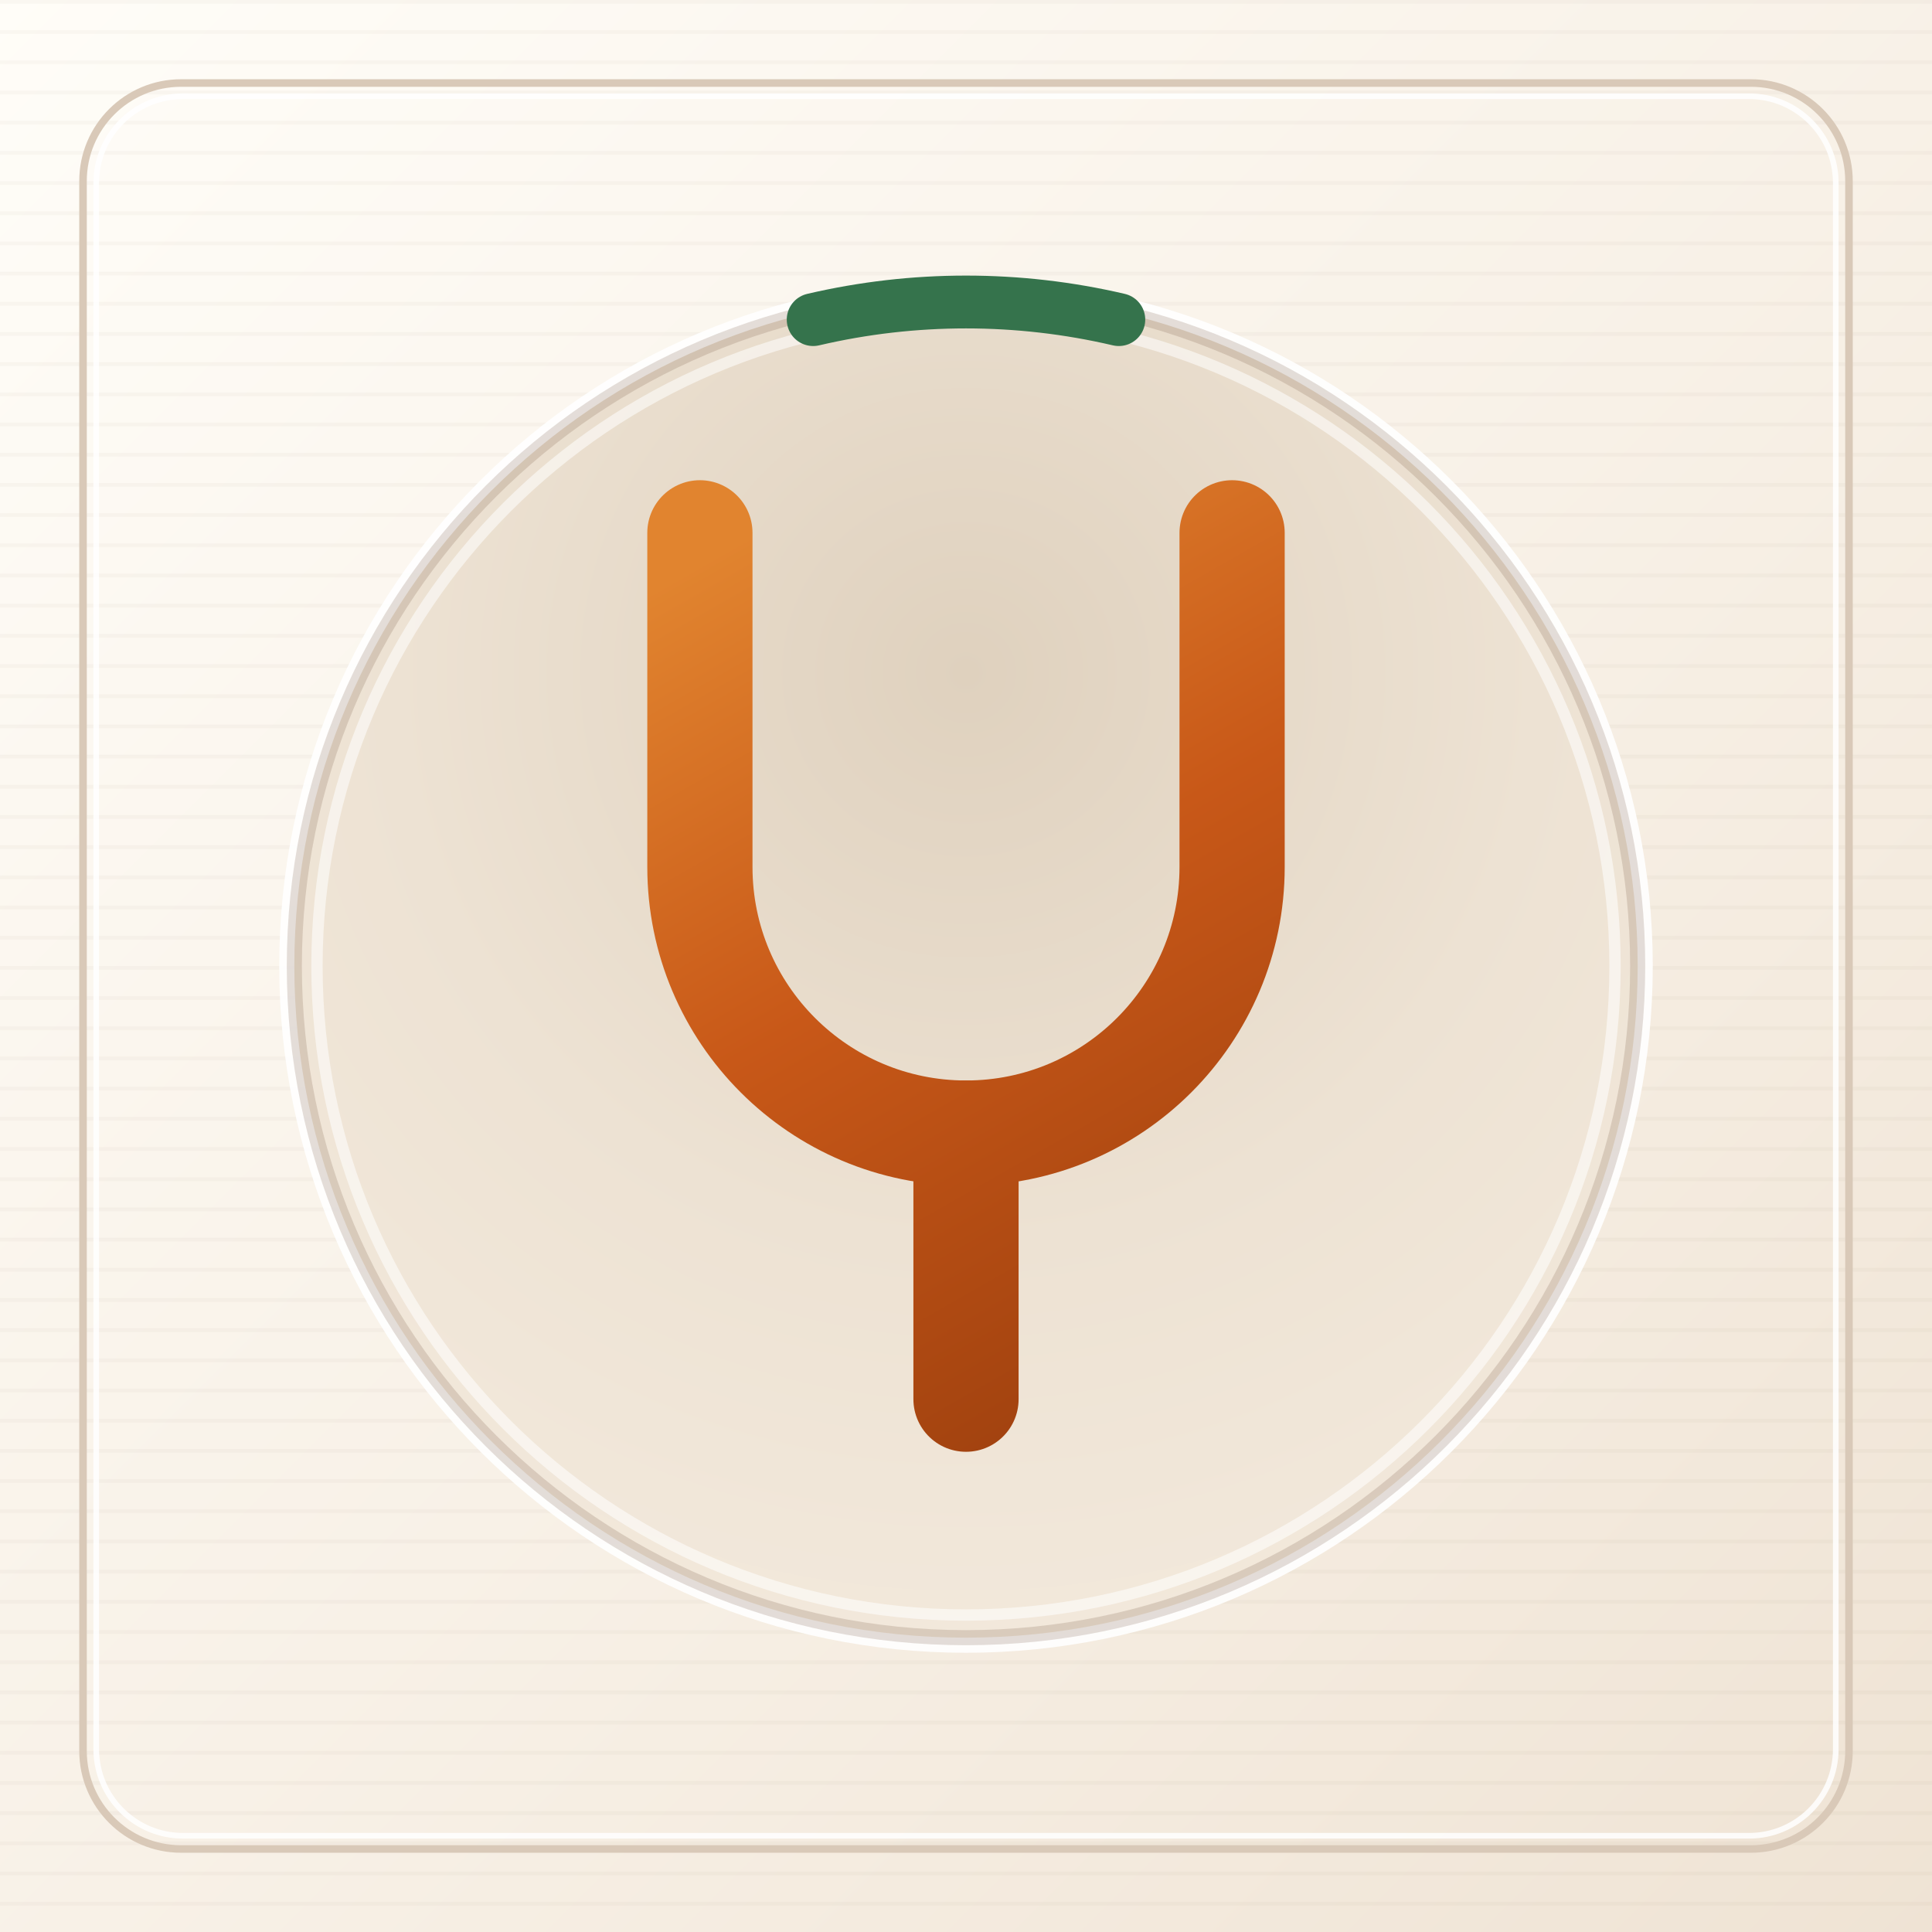
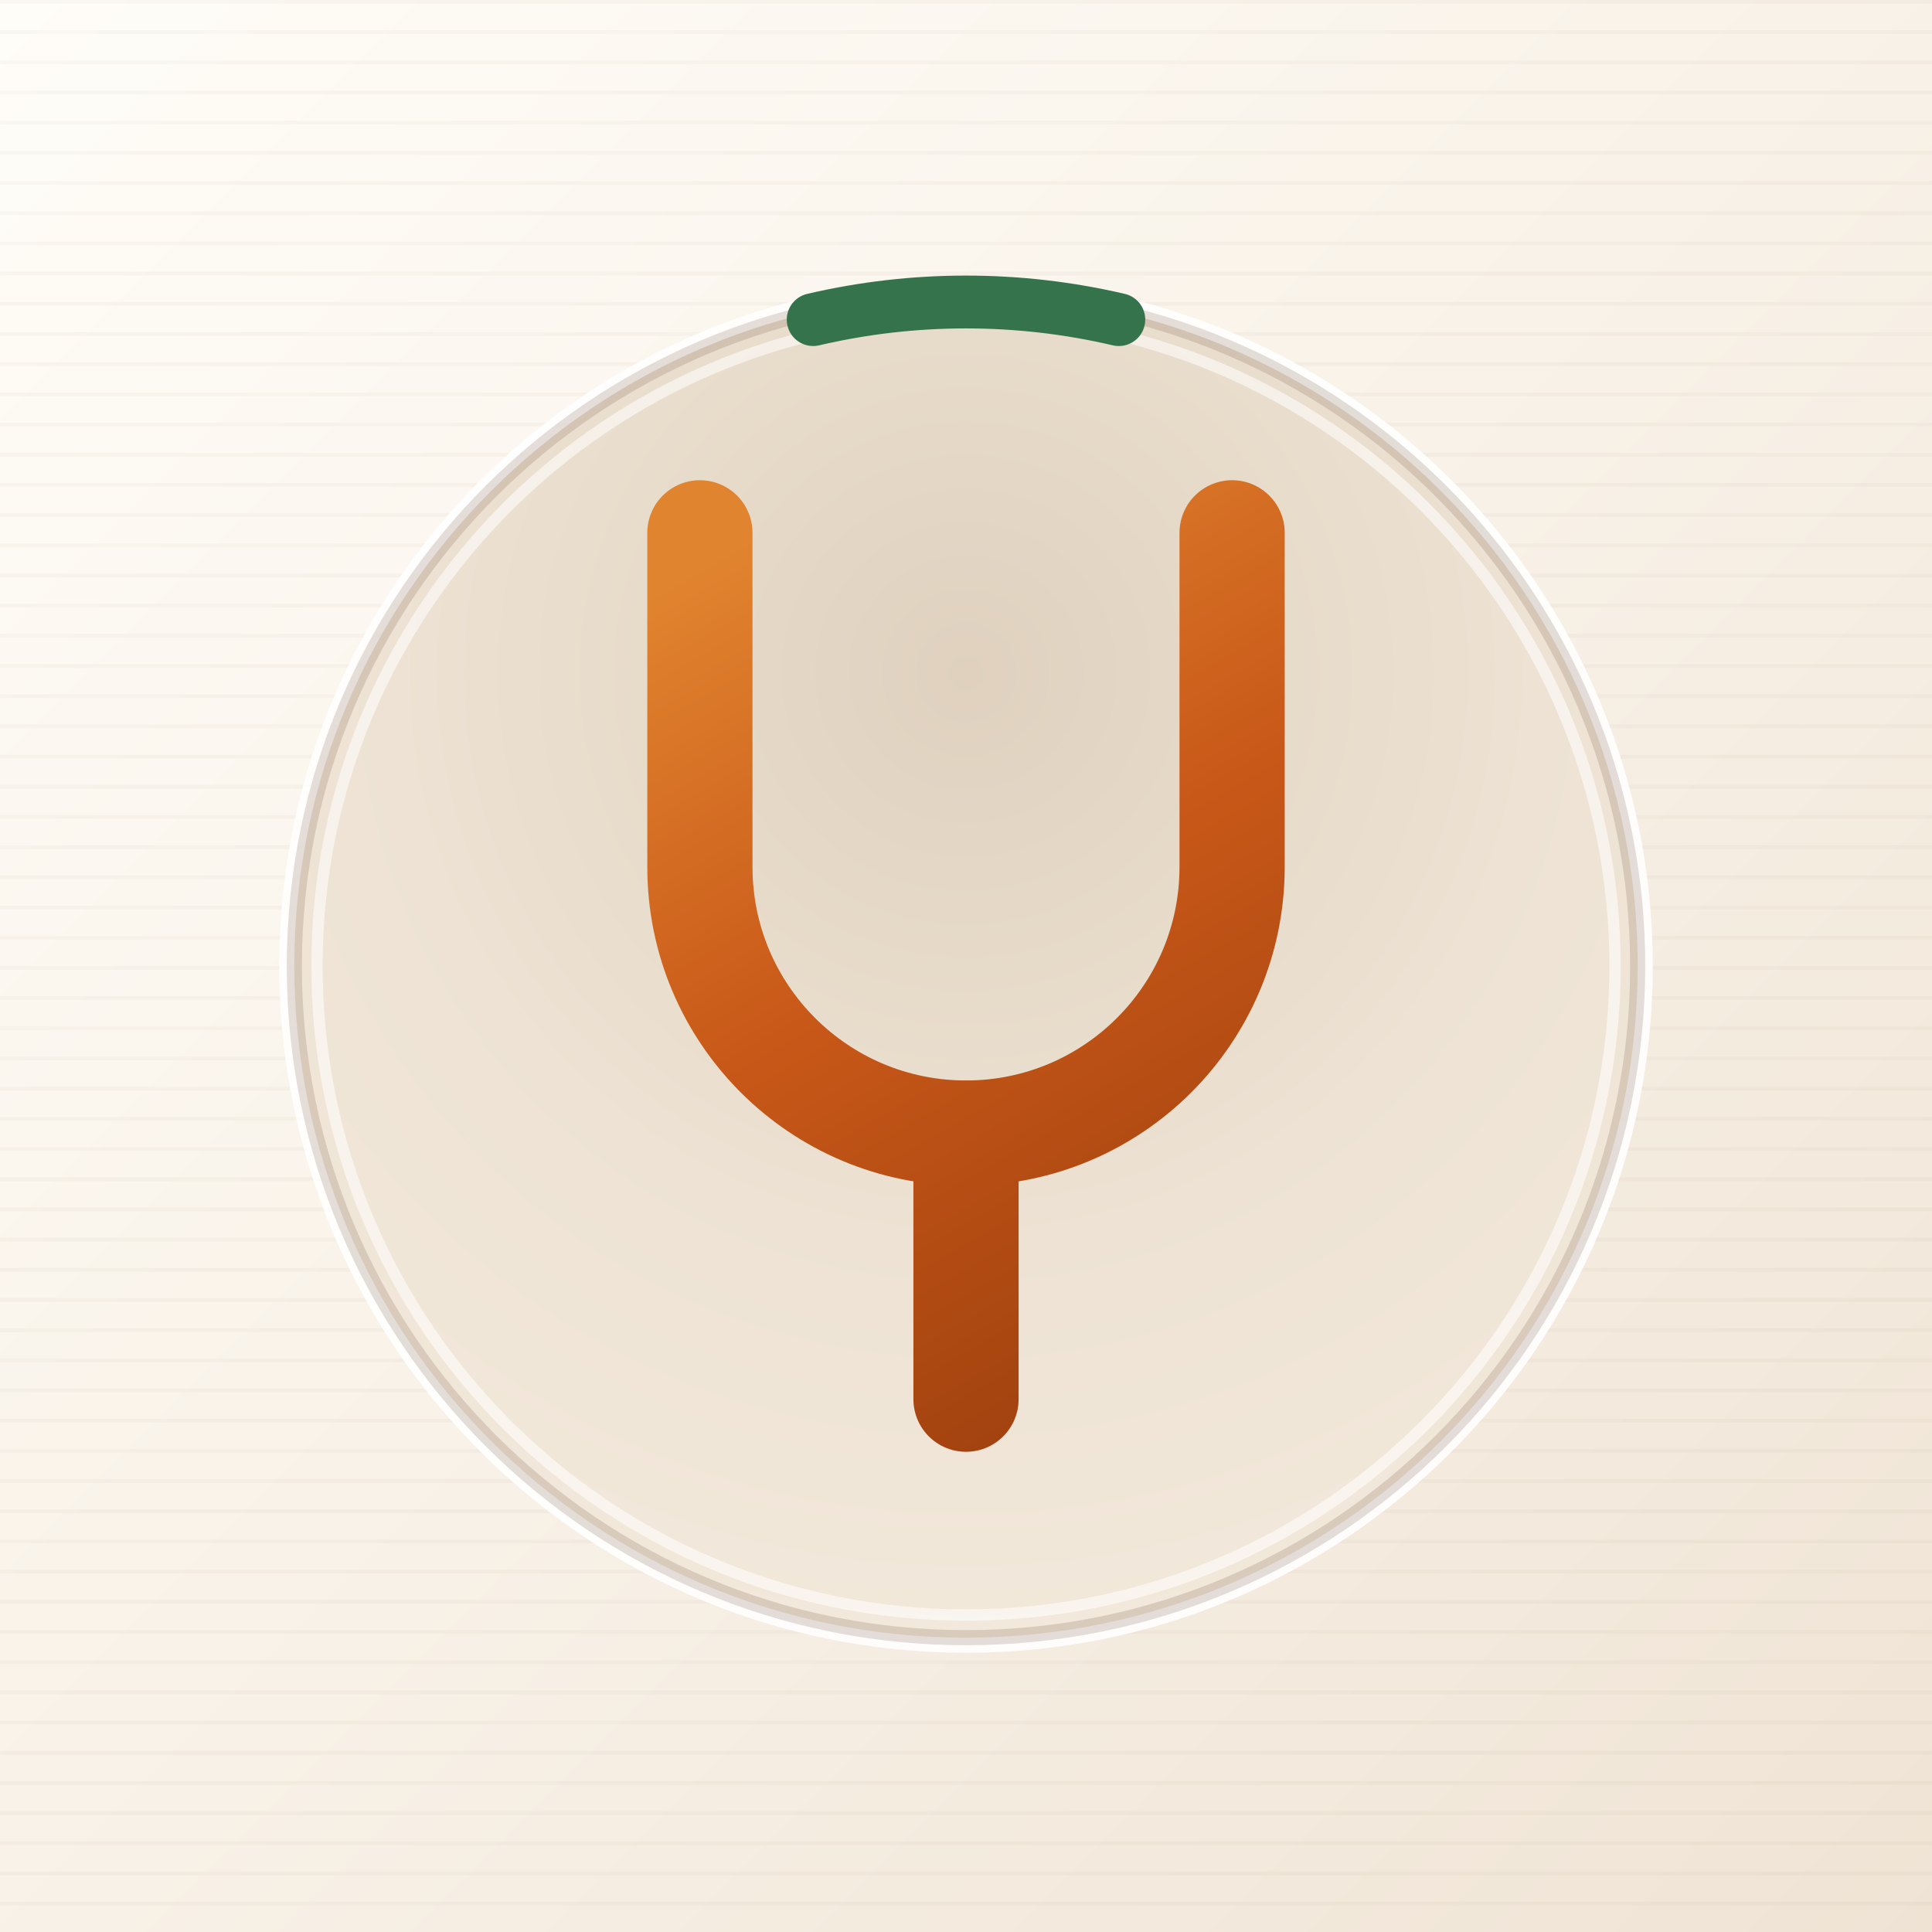
<svg xmlns="http://www.w3.org/2000/svg" width="512" height="512" viewBox="0 0 512 512" role="img" aria-label="Tunathic app icon: tuning fork in a recessed well">
  <defs>
    <linearGradient id="plate" x1="0" y1="0" x2="1" y2="1">
      <stop offset="0" stop-color="#FFFDF8" />
      <stop offset="0.52" stop-color="#F8F1E7" />
      <stop offset="1" stop-color="#EFE3D4" />
    </linearGradient>
    <pattern id="grain" width="8" height="8" patternUnits="userSpaceOnUse">
      <rect width="8" height="8" fill="none" />
      <line x1="0" y1="0.5" x2="8" y2="0.5" stroke="#6B4A32" stroke-opacity="0.035" stroke-width="1" />
    </pattern>
    <radialGradient id="well" cx="0.5" cy="0.28" r="0.95">
      <stop offset="0" stop-color="#DFD1BE" />
      <stop offset="0.45" stop-color="#EDE2D3" />
      <stop offset="1" stop-color="#F6EDE1" />
    </radialGradient>
    <linearGradient id="fork" gradientUnits="userSpaceOnUse" x1="180" y1="120" x2="340" y2="400">
      <stop offset="0" stop-color="#E1842F" />
      <stop offset="0.45" stop-color="#C85818" />
      <stop offset="1" stop-color="#9C3F0E" />
    </linearGradient>
  </defs>
  <rect width="512" height="512" fill="url(#plate)" />
  <rect width="512" height="512" fill="url(#grain)" />
-   <rect x="22" y="22" width="468" height="468" rx="26" fill="none" stroke="#D9C9B8" stroke-width="2" />
-   <rect x="25.5" y="25.5" width="461" height="461" rx="23" fill="none" stroke="#FFFFFF" stroke-opacity="0.85" stroke-width="1.5" />
  <circle cx="256" cy="256" r="182" fill="#FFFFFF" fill-opacity="0.9" />
  <circle cx="256" cy="256" r="178" fill="url(#well)" />
  <circle cx="256" cy="256" r="178" fill="none" stroke="#6B4A32" stroke-opacity="0.18" stroke-width="4" />
  <circle cx="256" cy="256" r="172" fill="none" stroke="#FFFFFF" stroke-opacity="0.55" stroke-width="3" />
  <path d="M215.5,84.7 A178,178 0 0 1 296.5,84.7" fill="none" stroke="#35734C" stroke-width="14" stroke-linecap="round" />
  <g transform="translate(256,256) scale(0.82) translate(-256,-256)">
    <g fill="none" stroke="url(#fork)" stroke-width="34" stroke-linecap="round" stroke-linejoin="round">
      <path d="M170 116 L170 224 A86 86 0 0 0 342 224 L342 116" />
      <path d="M256 310 L256 396" />
    </g>
  </g>
</svg>
